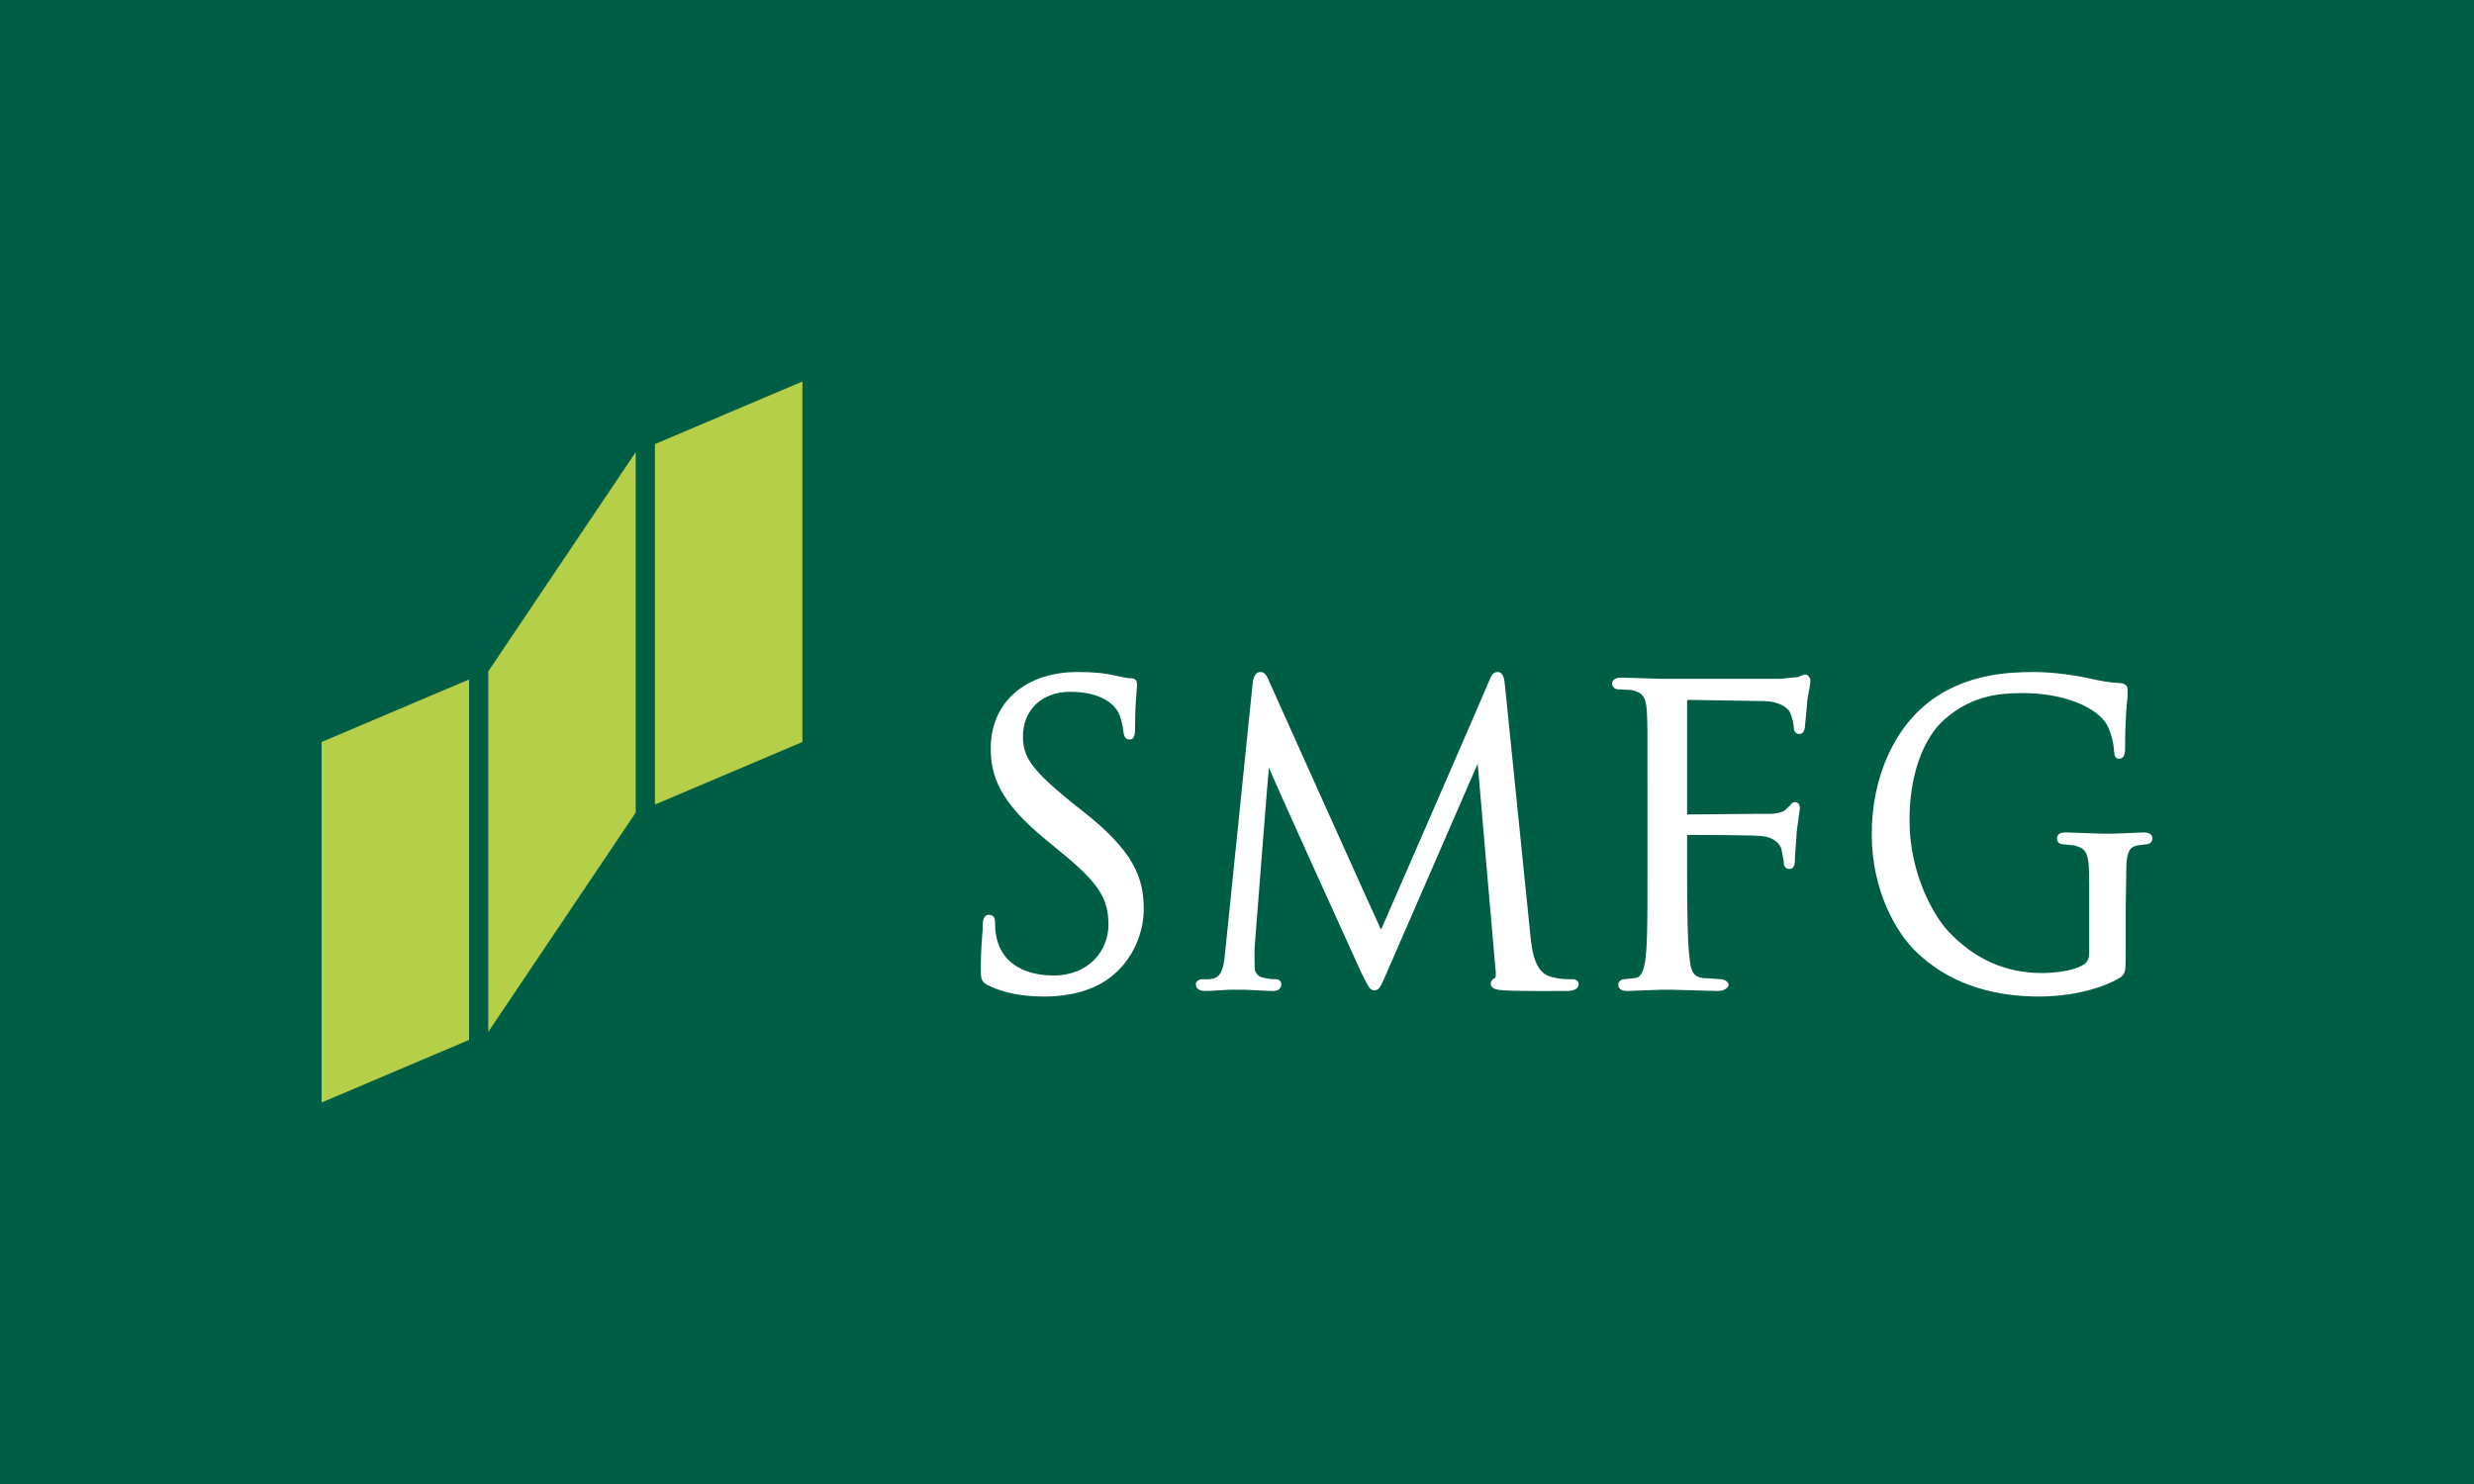
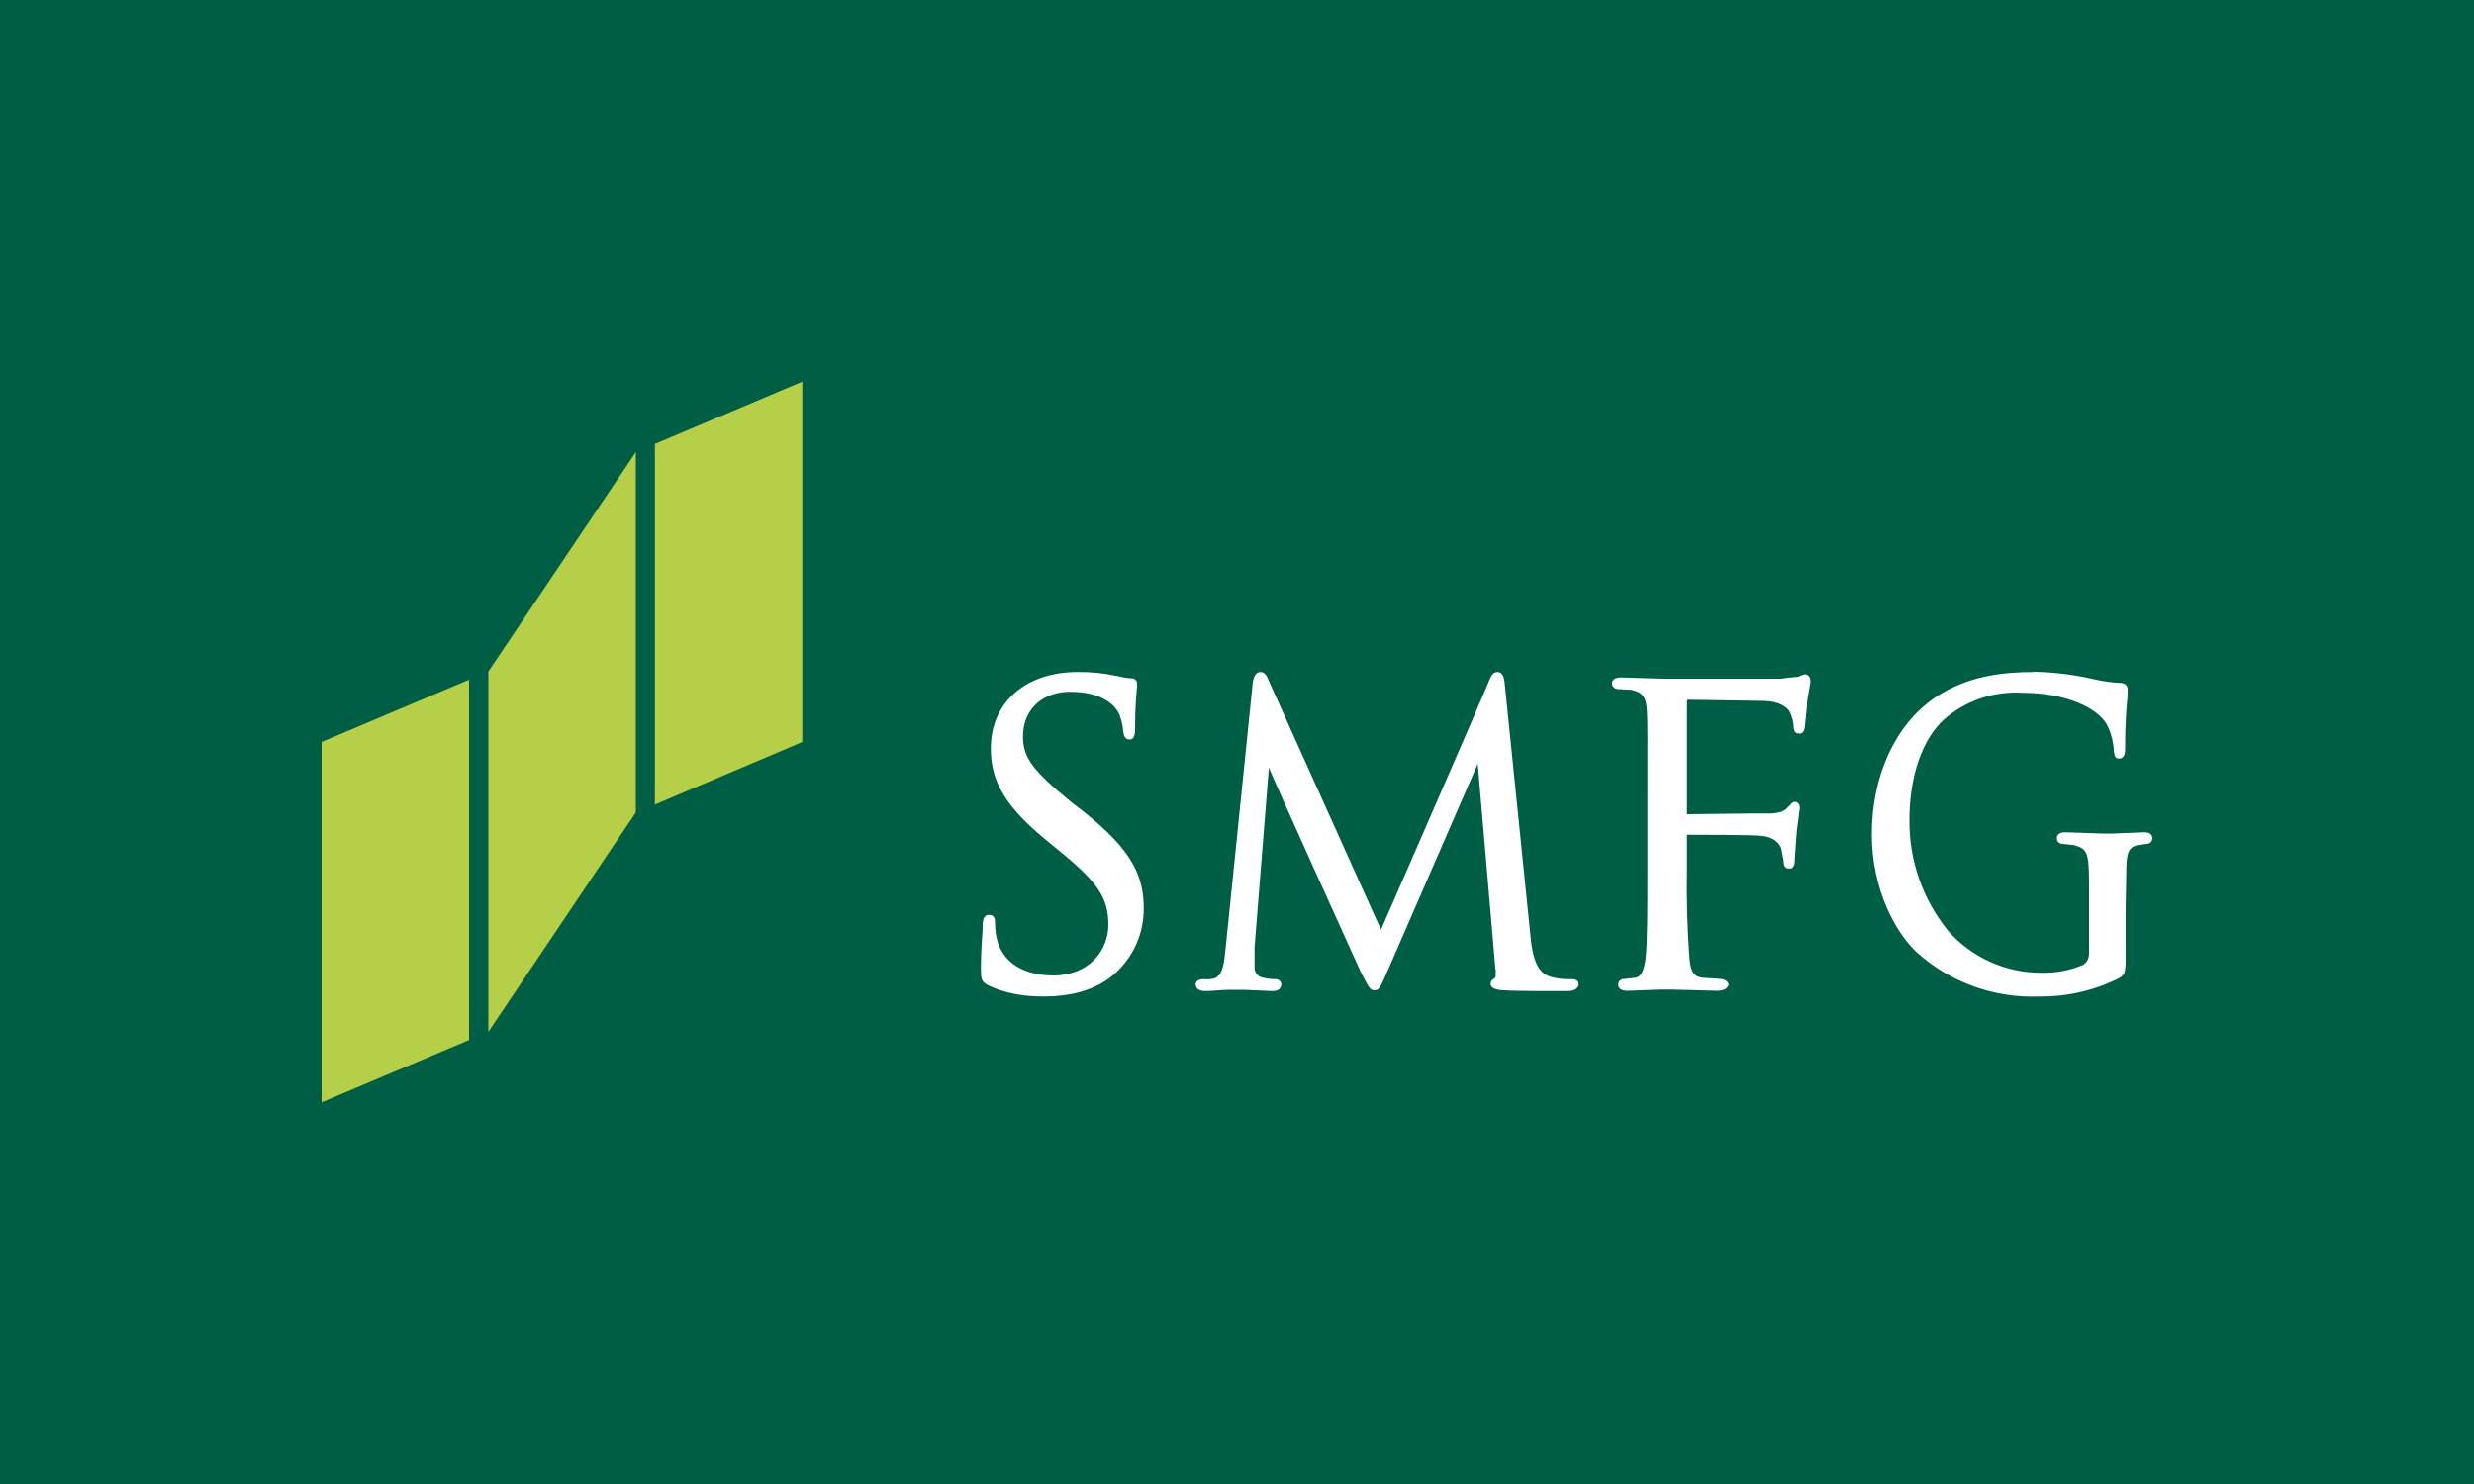
- <svg xmlns="http://www.w3.org/2000/svg" width="100" height="60" viewBox="0 0 100 60" fill="none">
-   <rect width="100" height="60" fill="#005E44" />
-   <path d="M43.552 27.17C41.443 27.17 40.046 28.406 40.046 30.25C40.046 31.371 40.409 32.42 42.224 33.907L42.951 34.508C44.403 35.703 44.804 36.331 44.804 37.387C44.804 38.409 44.042 39.441 42.575 39.441C41.979 39.441 40.559 39.292 40.271 37.863C40.222 37.646 40.221 37.431 40.221 37.287C40.221 37.196 40.207 36.987 39.971 36.987C39.753 36.987 39.73 37.242 39.72 37.362C39.719 37.366 39.72 37.563 39.72 37.563C39.695 37.893 39.645 38.448 39.645 39.115C39.645 39.562 39.642 39.693 39.946 39.842C40.578 40.151 41.336 40.292 42.224 40.292C43.222 40.292 44.108 40.057 44.779 39.591C45.846 38.831 46.231 37.629 46.231 36.761C46.231 35.473 45.822 34.416 43.777 32.805L43.301 32.429C41.721 31.139 41.348 30.627 41.348 29.775C41.348 28.707 42.111 27.971 43.251 27.971C44.611 27.971 45.069 28.556 45.204 28.798C45.291 28.96 45.39 29.361 45.405 29.549C45.422 29.678 45.444 29.9 45.655 29.9C45.893 29.9 45.88 29.575 45.88 29.399C45.88 28.526 45.94 27.994 45.956 27.771V27.646C45.956 27.491 45.867 27.421 45.68 27.421C45.566 27.421 45.426 27.39 45.104 27.32C44.634 27.207 44.135 27.17 43.552 27.17ZM50.939 27.17C50.721 27.17 50.658 27.456 50.639 27.571C50.639 27.579 49.537 38.339 49.537 38.339C49.485 38.915 49.438 39.483 49.036 39.566C48.816 39.609 48.754 39.591 48.61 39.591C48.455 39.591 48.335 39.678 48.335 39.791C48.335 39.887 48.382 40.067 48.71 40.067C48.972 40.067 49.467 40.025 49.662 40.017C49.852 40.009 49.912 40.017 49.912 40.017C49.912 40.017 50.1 40.017 50.288 40.017C50.472 40.017 51.03 40.059 51.415 40.067C51.545 40.075 51.791 40.051 51.791 39.791C51.791 39.678 51.699 39.591 51.565 39.591C51.406 39.591 51.26 39.577 51.014 39.516C50.835 39.477 50.714 39.307 50.714 39.115C50.714 38.833 50.699 38.547 50.714 38.289C50.714 38.289 51.277 31.027 51.29 31.027C51.251 31.027 54.996 39.266 54.996 39.266C55.306 39.891 55.369 40.042 55.547 40.042C55.745 40.042 55.799 39.907 56.048 39.341C56.052 39.335 59.729 30.876 59.729 30.876C59.724 30.876 60.43 38.99 60.43 38.99C60.434 39.085 60.448 39.166 60.455 39.241C60.465 39.374 60.466 39.528 60.43 39.541C60.308 39.588 60.255 39.692 60.255 39.767C60.255 39.978 60.513 40.028 60.806 40.042C61.401 40.08 63.031 40.067 63.36 40.067C63.771 40.067 63.811 39.851 63.811 39.791C63.811 39.73 63.778 39.591 63.56 39.591C63.416 39.591 63.032 39.607 62.609 39.466C62.014 39.259 61.913 38.35 61.858 37.813L60.831 27.721C60.811 27.492 60.776 27.17 60.53 27.17C60.327 27.17 60.256 27.37 60.205 27.496C60.216 27.507 55.847 37.538 55.822 37.588C55.795 37.559 51.265 27.471 51.265 27.471C51.2 27.32 51.126 27.17 50.939 27.17ZM82.217 27.17C81.056 27.17 79.548 27.289 78.185 28.222C76.594 29.327 75.656 31.391 75.656 33.731C75.656 35.971 76.623 37.693 77.459 38.489C78.691 39.68 80.364 40.292 82.442 40.292C83.373 40.292 84.719 40.099 85.673 39.541C85.915 39.385 85.923 39.27 85.923 38.539V36.711L85.948 35.008C85.974 34.444 86.078 34.245 86.399 34.182C86.397 34.182 86.775 34.132 86.775 34.132C86.905 34.132 87 34.026 87 33.907C87 33.661 86.739 33.656 86.649 33.656L85.422 33.706H84.972L83.494 33.656C83.407 33.656 83.144 33.661 83.144 33.907C83.144 34.026 83.235 34.132 83.369 34.132L83.845 34.182C84.36 34.337 84.446 34.443 84.446 35.76V38.539C84.446 38.766 84.364 38.914 84.195 39.015C83.84 39.243 83.082 39.341 82.543 39.341C81.068 39.341 79.802 38.782 78.736 37.638C78.2 37.062 77.183 35.38 77.183 33.155C77.183 31.383 77.709 29.864 78.611 29.073C79.678 28.147 80.75 28.022 81.741 28.022C83.56 28.022 84.777 28.659 85.147 29.274C85.391 29.712 85.441 30.229 85.447 30.326C85.463 30.478 85.464 30.676 85.648 30.676C85.896 30.676 85.898 30.406 85.898 30.225C85.898 29.032 85.969 28.454 85.998 28.147V27.871C85.998 27.786 85.966 27.65 85.723 27.621C85.324 27.606 84.829 27.521 84.546 27.446C84.124 27.346 83.086 27.17 82.217 27.17ZM72.951 27.27L72.801 27.32L72.701 27.37L72.2 27.421L72 27.446H67.192L65.539 27.396C65.446 27.396 65.163 27.403 65.163 27.646C65.163 27.769 65.275 27.871 65.413 27.871L65.939 27.896C66.395 27.992 66.531 28.187 66.566 28.748C66.597 29.27 66.591 29.721 66.591 32.279V35.184C66.591 36.725 66.597 38.055 66.515 38.74C66.448 39.236 66.353 39.492 66.115 39.541C66.112 39.541 65.664 39.591 65.664 39.591C65.494 39.591 65.413 39.708 65.413 39.816C65.413 40.06 65.697 40.067 65.789 40.067L67.116 40.017H67.592L69.42 40.067C69.76 40.067 69.871 39.891 69.871 39.816C69.871 39.708 69.713 39.591 69.546 39.591L68.819 39.541C68.425 39.488 68.343 39.233 68.293 38.74C68.207 38.055 68.193 36.725 68.193 35.184V33.781C68.193 33.781 68.193 33.771 68.193 33.756C68.84 33.756 70.884 33.763 71.248 33.806C71.693 33.861 71.924 34.094 72 34.307L72.1 34.833V34.883C72.1 35.026 72.187 35.134 72.325 35.134C72.553 35.134 72.551 34.867 72.551 34.708L72.626 33.606L72.751 32.679C72.751 32.457 72.611 32.429 72.551 32.429C72.441 32.429 72.384 32.523 72.325 32.604L72.275 32.629C72.164 32.795 72.009 32.87 71.599 32.905H70.873C70.873 32.905 68.207 32.93 68.193 32.93C68.193 32.914 68.193 32.905 68.193 32.905V28.347C68.193 28.347 68.218 28.301 68.218 28.297C68.221 28.301 68.243 28.297 68.243 28.297L71.323 28.347C71.921 28.361 72.269 28.62 72.35 28.798C72.443 28.999 72.501 29.264 72.501 29.374C72.501 29.664 72.674 29.674 72.726 29.674C72.811 29.674 72.906 29.649 72.951 29.424C72.951 29.419 73.026 28.648 73.026 28.648L73.051 28.322L73.152 27.746L73.177 27.546C73.177 27.392 73.076 27.27 72.951 27.27Z" fill="white" />
-   <path d="M32.433 15.425L26.473 17.955V32.529L32.433 30V15.425ZM25.696 18.28L19.736 27.145V41.72L25.696 32.855V18.28ZM18.96 27.471L13 30V44.575L18.96 42.045V27.471Z" fill="#B6CF48" />
+ <svg xmlns="http://www.w3.org/2000/svg" width="100" height="60" fill="none" viewBox="0 0 100 60">
+   <path fill="#005E44" d="M0 0h100v60H0z" />
+   <path fill="#fff" d="M43.55 27.17c-2.1 0-3.5 1.24-3.5 3.08 0 1.12.36 2.17 2.17 3.66l.73.6c1.45 1.2 1.85 1.82 1.85 2.88 0 1.02-.76 2.05-2.23 2.05-.6 0-2.01-.15-2.3-1.58a3 3 0 0 1-.05-.57c0-.1-.01-.3-.25-.3-.22 0-.24.25-.25.37v.2c-.02.33-.07.89-.07 1.56 0 .44 0 .57.3.72q.95.46 2.27.45c1 0 1.89-.23 2.56-.7a3.5 3.5 0 0 0 1.45-2.83c0-1.29-.4-2.34-2.45-3.96l-.48-.37c-1.58-1.3-1.95-1.8-1.95-2.66 0-1.06.76-1.8 1.9-1.8 1.36 0 1.82.59 1.95.83.1.16.19.56.2.75.02.13.04.35.26.35.23 0 .22-.32.22-.5 0-.87.06-1.4.08-1.63v-.12q0-.23-.28-.23c-.11 0-.25-.03-.58-.1a7 7 0 0 0-1.55-.15m7.39 0c-.22 0-.28.29-.3.4l-1.1 10.77c-.06.57-.1 1.14-.5 1.23-.22.04-.29.02-.43.02-.16 0-.28.09-.28.2 0 .1.05.28.38.28.26 0 .76-.05.95-.05h.63l1.12.05c.14 0 .38-.02.38-.28q-.02-.18-.22-.2c-.16 0-.31-.01-.56-.07a.4.4 0 0 1-.3-.4v-.83l.58-7.26c-.04 0 3.7 8.24 3.7 8.24.32.62.38.77.56.77.2 0 .25-.13.5-.7l3.68-8.46.7 8.11q0 .15.03.25c0 .13 0 .29-.03.3q-.18.1-.18.23c0 .2.26.26.56.27.6.04 2.22.03 2.55.03.41 0 .45-.22.45-.28s-.03-.2-.25-.2c-.14 0-.53.02-.95-.12-.6-.21-.7-1.12-.75-1.66l-1.03-10.09c-.02-.23-.05-.55-.3-.55-.2 0-.27.2-.33.33.02 0-4.35 10.04-4.38 10.09l-4.56-10.12c-.06-.15-.13-.3-.32-.3m31.28 0c-1.16 0-2.67.12-4.03 1.05-1.6 1.1-2.53 3.17-2.53 5.51 0 2.24.96 3.96 1.8 4.76a7 7 0 0 0 4.98 1.8 7 7 0 0 0 3.23-.75c.25-.16.25-.27.25-1V36.7l.03-1.7c.02-.57.13-.76.45-.83l.37-.05c.13 0 .23-.1.23-.22 0-.25-.26-.25-.35-.25l-1.23.05h-.45l-1.48-.05c-.08 0-.35 0-.35.25 0 .12.1.22.23.22l.47.05c.52.16.6.26.6 1.58v2.78q0 .33-.24.48a4 4 0 0 1-1.66.32 5 5 0 0 1-3.8-1.7 7 7 0 0 1-1.56-4.48c0-1.78.53-3.3 1.43-4.09a4.4 4.4 0 0 1 3.13-1.05c1.82 0 3.04.64 3.4 1.25.25.44.3.96.3 1.06.02.15.02.35.2.35.26 0 .26-.27.26-.45 0-1.2.07-1.78.1-2.08v-.28c0-.08-.03-.22-.28-.25-.4-.01-.9-.1-1.17-.17a12 12 0 0 0-2.33-.28m-9.27.1-.15.05-.1.05-.5.05-.2.03h-4.8l-1.66-.05c-.1 0-.38 0-.38.25 0 .12.12.22.25.22l.53.03c.46.1.6.29.63.85.03.52.02.97.02 3.53v2.9c0 1.55 0 2.87-.07 3.56-.07.5-.17.75-.4.8l-.46.05c-.17 0-.25.12-.25.23 0 .24.29.25.38.25l1.33-.05h.47l1.83.05c.34 0 .45-.18.45-.25 0-.11-.16-.23-.32-.23l-.73-.05c-.4-.05-.48-.3-.53-.8a39 39 0 0 1-.1-3.56v-1.42c.65 0 2.7 0 3.06.05.44.05.67.28.75.5l.1.52v.05q.01.24.23.25c.22 0 .22-.26.22-.42l.08-1.1.12-.93c0-.22-.14-.25-.2-.25-.1 0-.17.1-.22.17l-.05.03c-.12.16-.27.24-.68.27h-.73l-2.68.03v-4.58l.03-.05h.02l3.08.05c.6.01.95.27 1.03.45.1.2.15.46.15.57 0 .3.17.3.23.3.08 0 .18-.02.22-.25l.08-.77.02-.33.1-.57.03-.2q-.02-.26-.23-.28" />
+   <path fill="#B6CF48" d="m32.43 15.43-5.96 2.52v14.58L32.43 30zm-6.73 2.85-5.96 8.87v14.57l5.96-8.87zm-6.74 9.2L13 30v14.57l5.96-2.52z" />
</svg>
